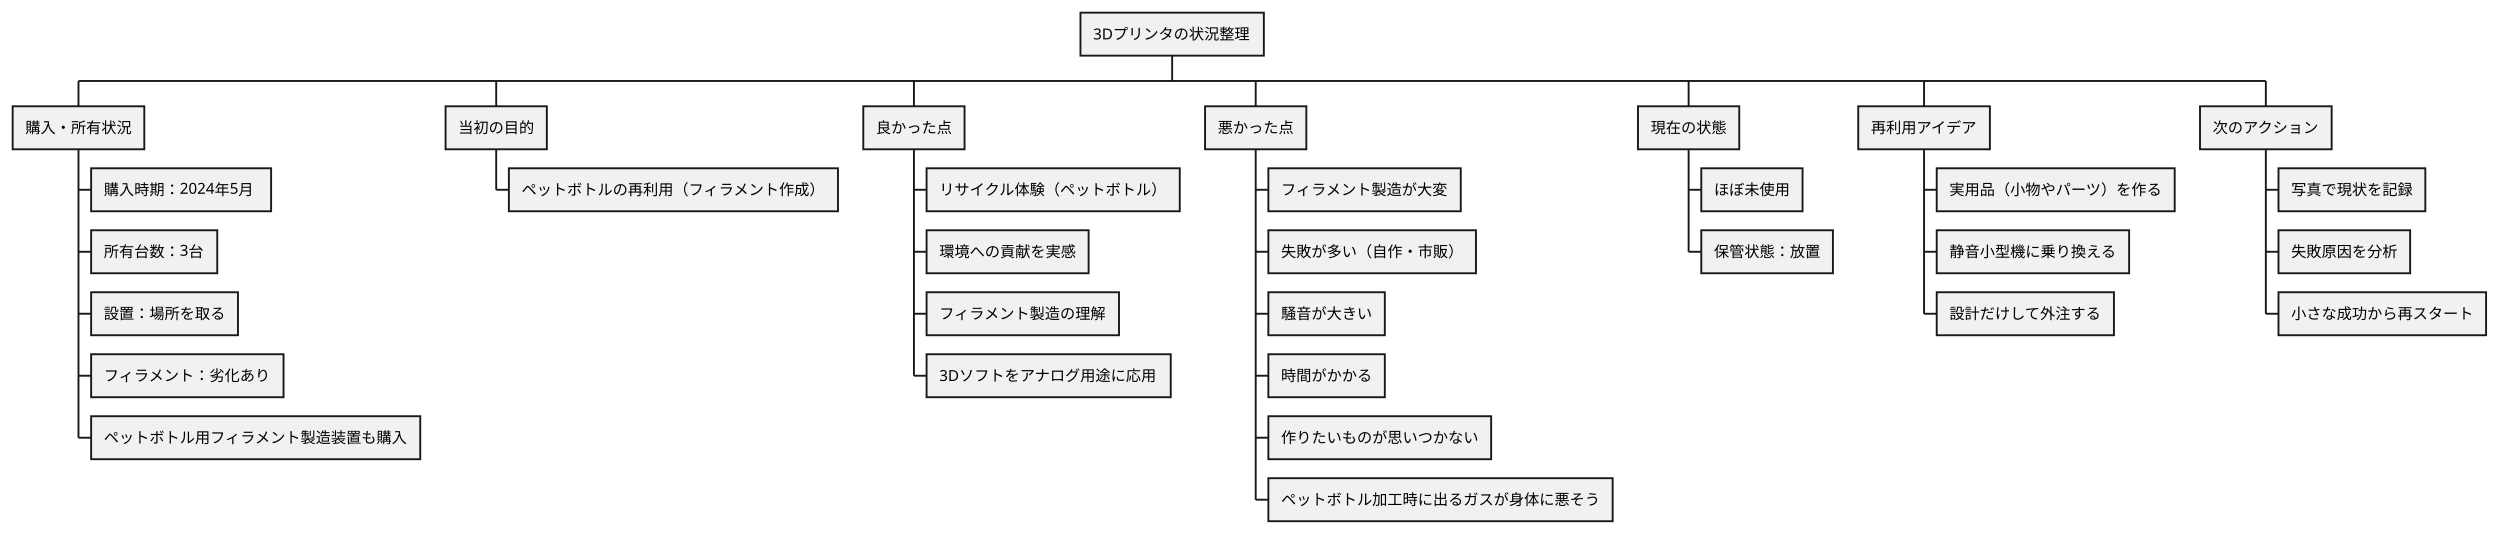
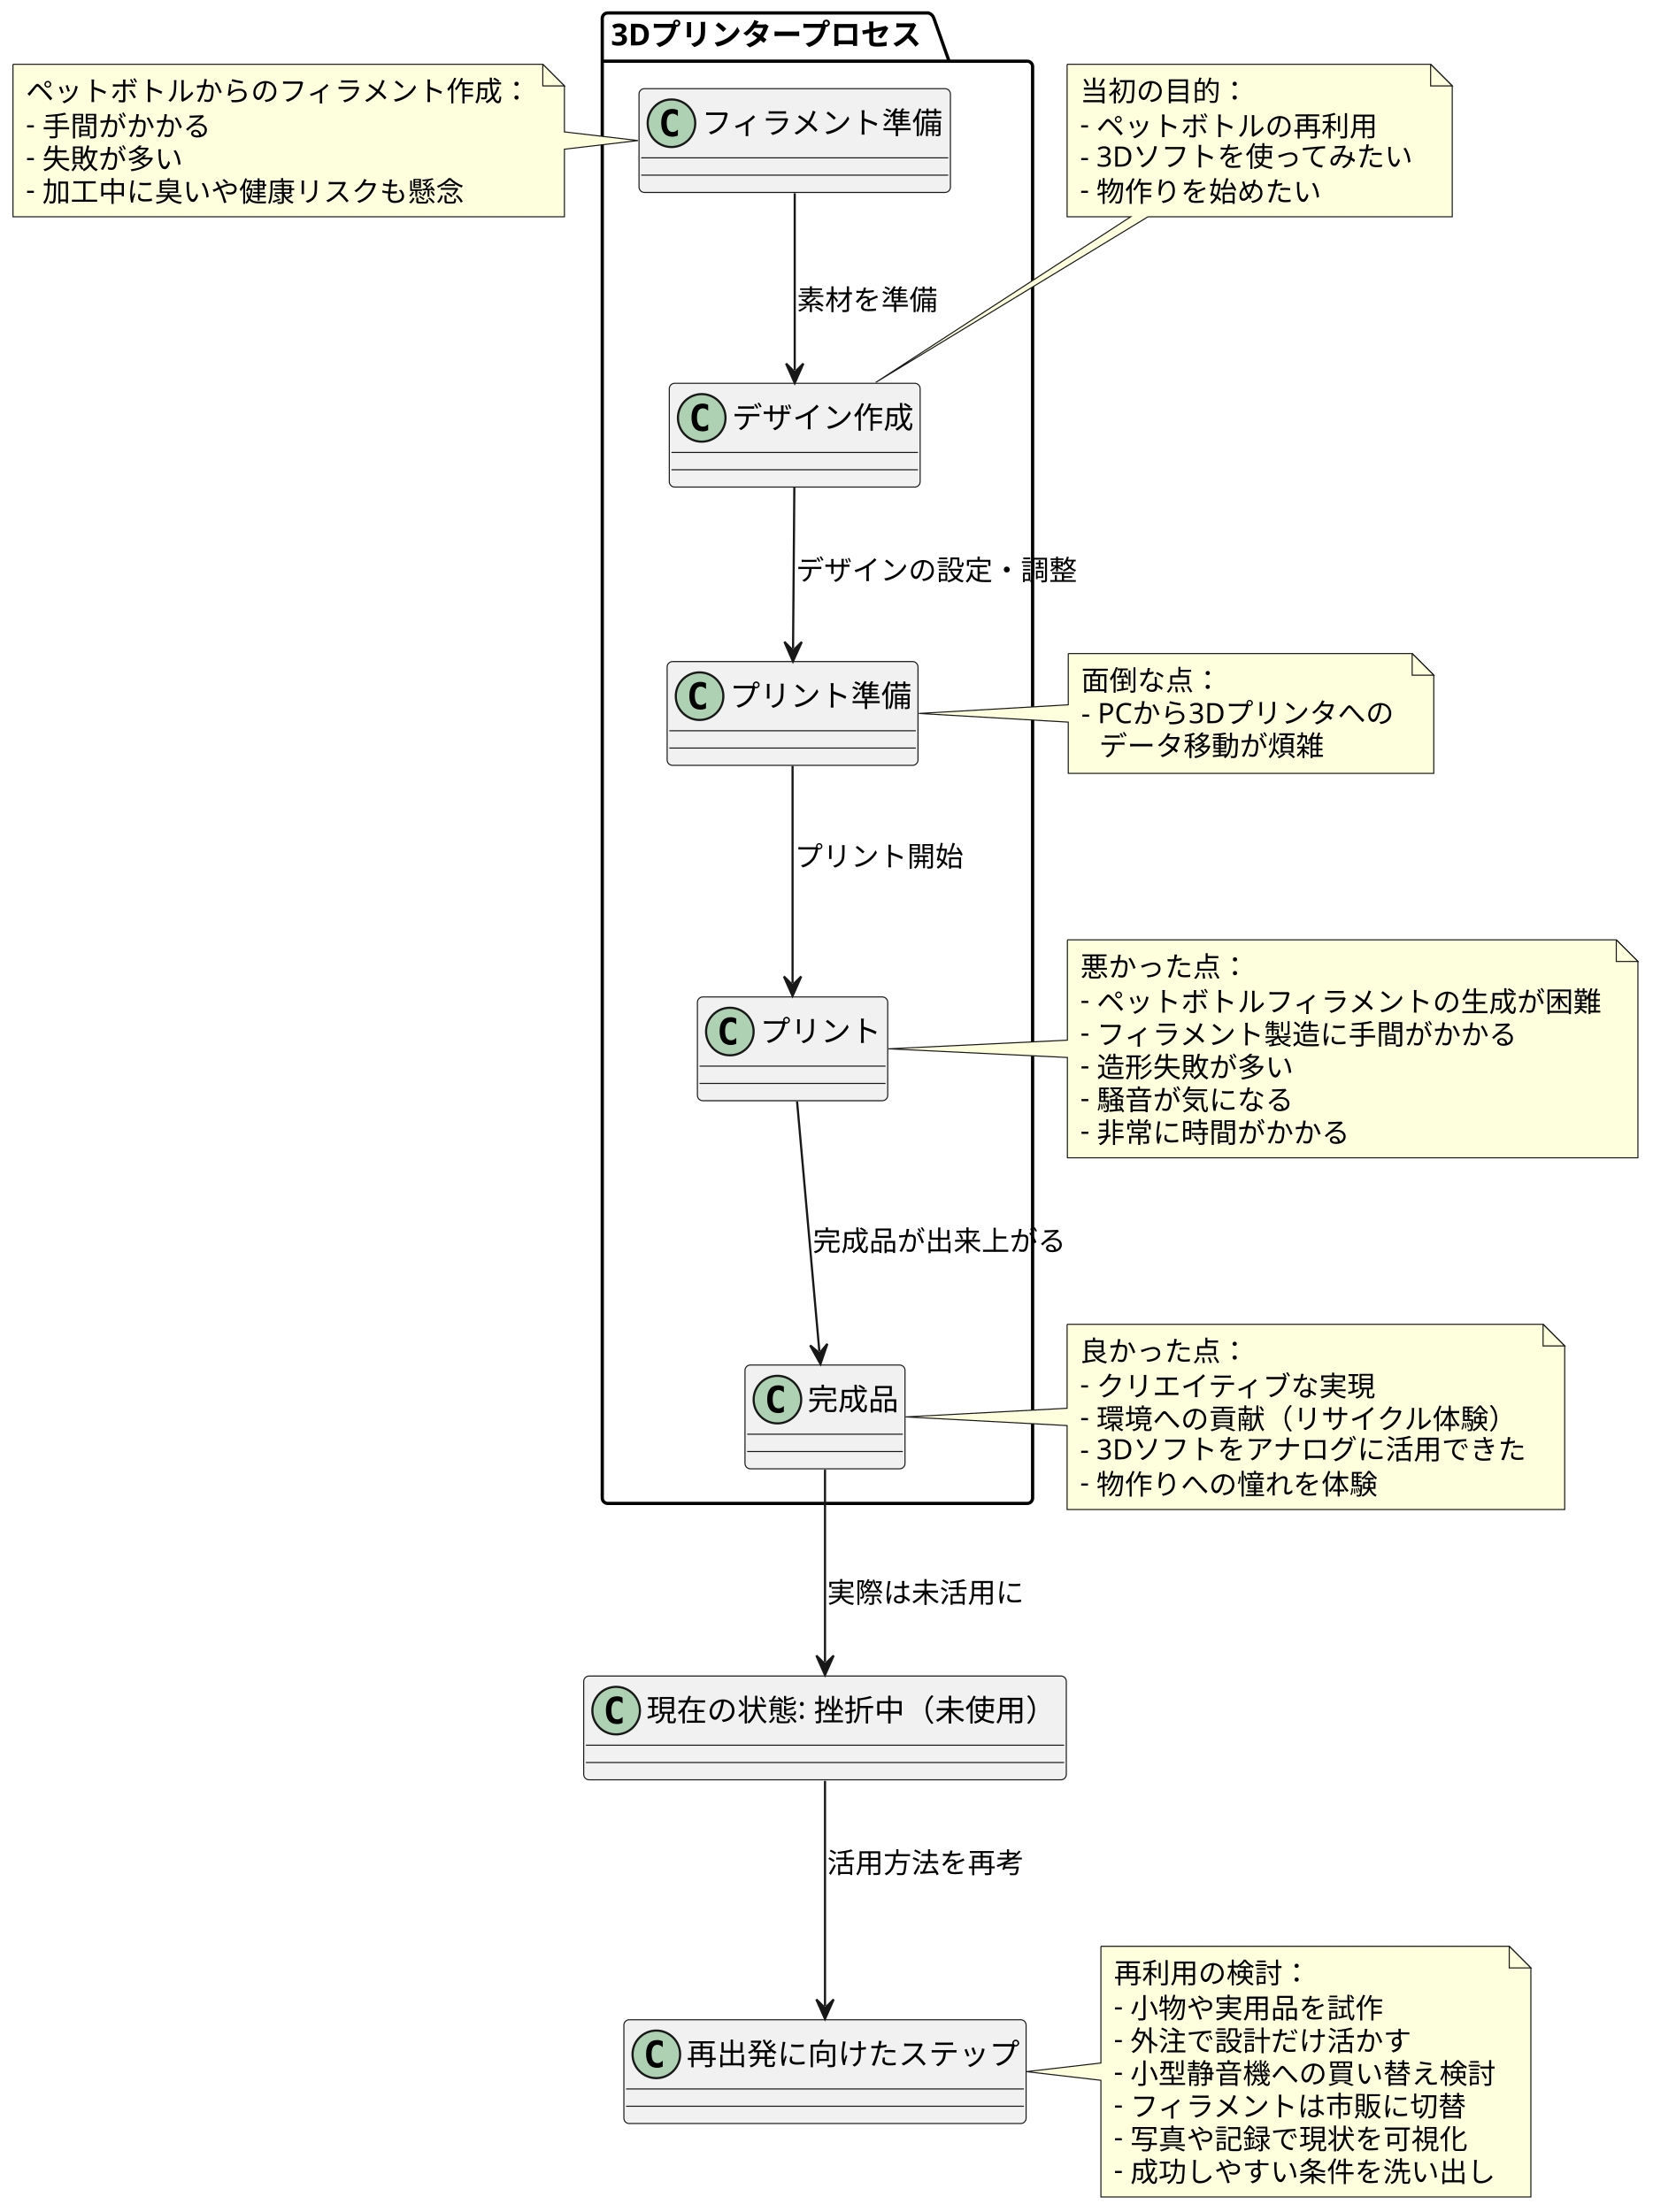
- <svg xmlns="http://www.w3.org/2000/svg" contentStyleType="text/css" data-diagram-type="WBS" height="422px" preserveAspectRatio="none" style="width:1975px;height:422px;background:#FFFFFF;" version="1.1" viewBox="0 0 1975 422" width="1975px" zoomAndPan="magnify">
+ <svg xmlns="http://www.w3.org/2000/svg" contentStyleType="text/css" data-diagram-type="CLASS" height="1023px" preserveAspectRatio="none" style="width:764px;height:1023px;background:#FFFFFF;" version="1.1" viewBox="0 0 764 1023" width="764px" zoomAndPan="magnify">
  <defs />
  <g>
-     <line style="stroke:#181818;stroke-width:1.5;" x1="62" x2="62" y1="63.969" y2="83.969" />
-     <rect fill="#F1F1F1" height="33.969" style="stroke:#181818;stroke-width:1.5;" width="104.001" x="10" y="83.969" />
-     <text fill="#000000" font-family="sans-serif" font-size="12" lengthAdjust="spacing" textLength="84.001" x="20" y="105.107">購入・所有状況</text>
-     <line style="stroke:#181818;stroke-width:1.5;" x1="62" x2="72" y1="149.922" y2="149.922" />
-     <rect fill="#F1F1F1" height="33.969" style="stroke:#181818;stroke-width:1.5;" width="142.174" x="72" y="132.938" />
-     <text fill="#000000" font-family="sans-serif" font-size="12" lengthAdjust="spacing" textLength="122.174" x="82" y="154.076">購入時期：2024年5月</text>
-     <line style="stroke:#181818;stroke-width:1.5;" x1="62" x2="72" y1="198.891" y2="198.891" />
-     <rect fill="#F1F1F1" height="33.969" style="stroke:#181818;stroke-width:1.5;" width="99.635" x="72" y="181.906" />
-     <text fill="#000000" font-family="sans-serif" font-size="12" lengthAdjust="spacing" textLength="79.635" x="82" y="203.045">所有台数：3台</text>
-     <line style="stroke:#181818;stroke-width:1.5;" x1="62" x2="72" y1="247.859" y2="247.859" />
-     <rect fill="#F1F1F1" height="33.969" style="stroke:#181818;stroke-width:1.5;" width="116.001" x="72" y="230.875" />
-     <text fill="#000000" font-family="sans-serif" font-size="12" lengthAdjust="spacing" textLength="96.001" x="82" y="252.014">設置：場所を取る</text>
-     <line style="stroke:#181818;stroke-width:1.5;" x1="62" x2="72" y1="296.828" y2="296.828" />
-     <rect fill="#F1F1F1" height="33.969" style="stroke:#181818;stroke-width:1.5;" width="152.001" x="72" y="279.844" />
-     <text fill="#000000" font-family="sans-serif" font-size="12" lengthAdjust="spacing" textLength="132.001" x="82" y="300.982">フィラメント：劣化あり</text>
-     <line style="stroke:#181818;stroke-width:1.5;" x1="62" x2="72" y1="345.797" y2="345.797" />
-     <rect fill="#F1F1F1" height="33.969" style="stroke:#181818;stroke-width:1.5;" width="260.002" x="72" y="328.812" />
-     <text fill="#000000" font-family="sans-serif" font-size="12" lengthAdjust="spacing" textLength="240.002" x="82" y="349.951">ペットボトル用フィラメント製造装置も購入</text>
-     <line style="stroke:#181818;stroke-width:1.5;" x1="62" x2="62" y1="117.938" y2="345.797" />
-     <line style="stroke:#181818;stroke-width:1.5;" x1="392.002" x2="392.002" y1="63.969" y2="83.969" />
-     <rect fill="#F1F1F1" height="33.969" style="stroke:#181818;stroke-width:1.5;" width="80.001" x="352.002" y="83.969" />
-     <text fill="#000000" font-family="sans-serif" font-size="12" lengthAdjust="spacing" textLength="60.001" x="362.002" y="105.107">当初の目的</text>
-     <line style="stroke:#181818;stroke-width:1.5;" x1="392.002" x2="402.002" y1="149.922" y2="149.922" />
-     <rect fill="#F1F1F1" height="33.969" style="stroke:#181818;stroke-width:1.5;" width="260.002" x="402.002" y="132.938" />
-     <text fill="#000000" font-family="sans-serif" font-size="12" lengthAdjust="spacing" textLength="240.002" x="412.002" y="154.076">ペットボトルの再利用（フィラメント作成）</text>
-     <line style="stroke:#181818;stroke-width:1.5;" x1="392.002" x2="392.002" y1="117.938" y2="149.922" />
-     <line style="stroke:#181818;stroke-width:1.5;" x1="722.004" x2="722.004" y1="63.969" y2="83.969" />
-     <rect fill="#F1F1F1" height="33.969" style="stroke:#181818;stroke-width:1.5;" width="80.001" x="682.004" y="83.969" />
-     <text fill="#000000" font-family="sans-serif" font-size="12" lengthAdjust="spacing" textLength="60.001" x="692.004" y="105.107">良かった点</text>
-     <line style="stroke:#181818;stroke-width:1.5;" x1="722.004" x2="732.004" y1="149.922" y2="149.922" />
-     <rect fill="#F1F1F1" height="33.969" style="stroke:#181818;stroke-width:1.5;" width="200.001" x="732.004" y="132.938" />
-     <text fill="#000000" font-family="sans-serif" font-size="12" lengthAdjust="spacing" textLength="180.001" x="742.004" y="154.076">リサイクル体験（ペットボトル）</text>
-     <line style="stroke:#181818;stroke-width:1.5;" x1="722.004" x2="732.004" y1="198.891" y2="198.891" />
-     <rect fill="#F1F1F1" height="33.969" style="stroke:#181818;stroke-width:1.5;" width="128.001" x="732.004" y="181.906" />
-     <text fill="#000000" font-family="sans-serif" font-size="12" lengthAdjust="spacing" textLength="108.001" x="742.004" y="203.045">環境への貢献を実感</text>
-     <line style="stroke:#181818;stroke-width:1.5;" x1="722.004" x2="732.004" y1="247.859" y2="247.859" />
-     <rect fill="#F1F1F1" height="33.969" style="stroke:#181818;stroke-width:1.5;" width="152.001" x="732.004" y="230.875" />
-     <text fill="#000000" font-family="sans-serif" font-size="12" lengthAdjust="spacing" textLength="132.001" x="742.004" y="252.014">フィラメント製造の理解</text>
-     <line style="stroke:#181818;stroke-width:1.5;" x1="722.004" x2="732.004" y1="296.828" y2="296.828" />
-     <rect fill="#F1F1F1" height="33.969" style="stroke:#181818;stroke-width:1.5;" width="192.876" x="732.004" y="279.844" />
-     <text fill="#000000" font-family="sans-serif" font-size="12" lengthAdjust="spacing" textLength="172.876" x="742.004" y="300.982">3Dソフトをアナログ用途に応用</text>
-     <line style="stroke:#181818;stroke-width:1.5;" x1="722.004" x2="722.004" y1="117.938" y2="296.828" />
-     <line style="stroke:#181818;stroke-width:1.5;" x1="992.006" x2="992.006" y1="63.969" y2="83.969" />
-     <rect fill="#F1F1F1" height="33.969" style="stroke:#181818;stroke-width:1.5;" width="80.001" x="952.006" y="83.969" />
-     <text fill="#000000" font-family="sans-serif" font-size="12" lengthAdjust="spacing" textLength="60.001" x="962.006" y="105.107">悪かった点</text>
-     <line style="stroke:#181818;stroke-width:1.5;" x1="992.006" x2="1002.006" y1="149.922" y2="149.922" />
-     <rect fill="#F1F1F1" height="33.969" style="stroke:#181818;stroke-width:1.5;" width="152.001" x="1002.006" y="132.938" />
-     <text fill="#000000" font-family="sans-serif" font-size="12" lengthAdjust="spacing" textLength="132.001" x="1012.006" y="154.076">フィラメント製造が大変</text>
-     <line style="stroke:#181818;stroke-width:1.5;" x1="992.006" x2="1002.006" y1="198.891" y2="198.891" />
-     <rect fill="#F1F1F1" height="33.969" style="stroke:#181818;stroke-width:1.5;" width="164.001" x="1002.006" y="181.906" />
-     <text fill="#000000" font-family="sans-serif" font-size="12" lengthAdjust="spacing" textLength="144.001" x="1012.006" y="203.045">失敗が多い（自作・市販）</text>
-     <line style="stroke:#181818;stroke-width:1.5;" x1="992.006" x2="1002.006" y1="247.859" y2="247.859" />
-     <rect fill="#F1F1F1" height="33.969" style="stroke:#181818;stroke-width:1.5;" width="92.001" x="1002.006" y="230.875" />
-     <text fill="#000000" font-family="sans-serif" font-size="12" lengthAdjust="spacing" textLength="72.001" x="1012.006" y="252.014">騒音が大きい</text>
-     <line style="stroke:#181818;stroke-width:1.5;" x1="992.006" x2="1002.006" y1="296.828" y2="296.828" />
-     <rect fill="#F1F1F1" height="33.969" style="stroke:#181818;stroke-width:1.5;" width="92.001" x="1002.006" y="279.844" />
-     <text fill="#000000" font-family="sans-serif" font-size="12" lengthAdjust="spacing" textLength="72.001" x="1012.006" y="300.982">時間がかかる</text>
-     <line style="stroke:#181818;stroke-width:1.5;" x1="992.006" x2="1002.006" y1="345.797" y2="345.797" />
-     <rect fill="#F1F1F1" height="33.969" style="stroke:#181818;stroke-width:1.5;" width="176.001" x="1002.006" y="328.812" />
-     <text fill="#000000" font-family="sans-serif" font-size="12" lengthAdjust="spacing" textLength="156.001" x="1012.006" y="349.951">作りたいものが思いつかない</text>
-     <line style="stroke:#181818;stroke-width:1.5;" x1="992.006" x2="1002.006" y1="394.766" y2="394.766" />
-     <rect fill="#F1F1F1" height="33.969" style="stroke:#181818;stroke-width:1.5;" width="272.002" x="1002.006" y="377.781" />
-     <text fill="#000000" font-family="sans-serif" font-size="12" lengthAdjust="spacing" textLength="252.002" x="1012.006" y="398.92">ペットボトル加工時に出るガスが身体に悪そう</text>
-     <line style="stroke:#181818;stroke-width:1.5;" x1="992.006" x2="992.006" y1="117.938" y2="394.766" />
-     <line style="stroke:#181818;stroke-width:1.5;" x1="1334.008" x2="1334.008" y1="63.969" y2="83.969" />
-     <rect fill="#F1F1F1" height="33.969" style="stroke:#181818;stroke-width:1.5;" width="80.001" x="1294.008" y="83.969" />
-     <text fill="#000000" font-family="sans-serif" font-size="12" lengthAdjust="spacing" textLength="60.001" x="1304.008" y="105.107">現在の状態</text>
-     <line style="stroke:#181818;stroke-width:1.5;" x1="1334.008" x2="1344.008" y1="149.922" y2="149.922" />
-     <rect fill="#F1F1F1" height="33.969" style="stroke:#181818;stroke-width:1.5;" width="80.001" x="1344.008" y="132.938" />
-     <text fill="#000000" font-family="sans-serif" font-size="12" lengthAdjust="spacing" textLength="60.001" x="1354.008" y="154.076">ほぼ未使用</text>
-     <line style="stroke:#181818;stroke-width:1.5;" x1="1334.008" x2="1344.008" y1="198.891" y2="198.891" />
-     <rect fill="#F1F1F1" height="33.969" style="stroke:#181818;stroke-width:1.5;" width="104.001" x="1344.008" y="181.906" />
-     <text fill="#000000" font-family="sans-serif" font-size="12" lengthAdjust="spacing" textLength="84.001" x="1354.008" y="203.045">保管状態：放置</text>
-     <line style="stroke:#181818;stroke-width:1.5;" x1="1334.008" x2="1334.008" y1="117.938" y2="198.891" />
-     <line style="stroke:#181818;stroke-width:1.5;" x1="1520.009" x2="1520.009" y1="63.969" y2="83.969" />
-     <rect fill="#F1F1F1" height="33.969" style="stroke:#181818;stroke-width:1.5;" width="104.001" x="1468.009" y="83.969" />
-     <text fill="#000000" font-family="sans-serif" font-size="12" lengthAdjust="spacing" textLength="84.001" x="1478.009" y="105.107">再利用アイデア</text>
-     <line style="stroke:#181818;stroke-width:1.5;" x1="1520.009" x2="1530.009" y1="149.922" y2="149.922" />
-     <rect fill="#F1F1F1" height="33.969" style="stroke:#181818;stroke-width:1.5;" width="188.001" x="1530.009" y="132.938" />
-     <text fill="#000000" font-family="sans-serif" font-size="12" lengthAdjust="spacing" textLength="168.001" x="1540.009" y="154.076">実用品（小物やパーツ）を作る</text>
-     <line style="stroke:#181818;stroke-width:1.5;" x1="1520.009" x2="1530.009" y1="198.891" y2="198.891" />
-     <rect fill="#F1F1F1" height="33.969" style="stroke:#181818;stroke-width:1.5;" width="152.001" x="1530.009" y="181.906" />
-     <text fill="#000000" font-family="sans-serif" font-size="12" lengthAdjust="spacing" textLength="132.001" x="1540.009" y="203.045">静音小型機に乗り換える</text>
-     <line style="stroke:#181818;stroke-width:1.5;" x1="1520.009" x2="1530.009" y1="247.859" y2="247.859" />
-     <rect fill="#F1F1F1" height="33.969" style="stroke:#181818;stroke-width:1.5;" width="140.001" x="1530.009" y="230.875" />
-     <text fill="#000000" font-family="sans-serif" font-size="12" lengthAdjust="spacing" textLength="120.001" x="1540.009" y="252.014">設計だけして外注する</text>
-     <line style="stroke:#181818;stroke-width:1.5;" x1="1520.009" x2="1520.009" y1="117.938" y2="247.859" />
-     <line style="stroke:#181818;stroke-width:1.5;" x1="1790.011" x2="1790.011" y1="63.969" y2="83.969" />
-     <rect fill="#F1F1F1" height="33.969" style="stroke:#181818;stroke-width:1.5;" width="104.001" x="1738.01" y="83.969" />
-     <text fill="#000000" font-family="sans-serif" font-size="12" lengthAdjust="spacing" textLength="84.001" x="1748.01" y="105.107">次のアクション</text>
-     <line style="stroke:#181818;stroke-width:1.5;" x1="1790.011" x2="1800.011" y1="149.922" y2="149.922" />
-     <rect fill="#F1F1F1" height="33.969" style="stroke:#181818;stroke-width:1.5;" width="116.001" x="1800.011" y="132.938" />
-     <text fill="#000000" font-family="sans-serif" font-size="12" lengthAdjust="spacing" textLength="96.001" x="1810.011" y="154.076">写真で現状を記録</text>
-     <line style="stroke:#181818;stroke-width:1.5;" x1="1790.011" x2="1800.011" y1="198.891" y2="198.891" />
-     <rect fill="#F1F1F1" height="33.969" style="stroke:#181818;stroke-width:1.5;" width="104.001" x="1800.011" y="181.906" />
-     <text fill="#000000" font-family="sans-serif" font-size="12" lengthAdjust="spacing" textLength="84.001" x="1810.011" y="203.045">失敗原因を分析</text>
-     <line style="stroke:#181818;stroke-width:1.5;" x1="1790.011" x2="1800.011" y1="247.859" y2="247.859" />
-     <rect fill="#F1F1F1" height="33.969" style="stroke:#181818;stroke-width:1.5;" width="164.001" x="1800.011" y="230.875" />
-     <text fill="#000000" font-family="sans-serif" font-size="12" lengthAdjust="spacing" textLength="144.001" x="1810.011" y="252.014">小さな成功から再スタート</text>
-     <line style="stroke:#181818;stroke-width:1.5;" x1="1790.011" x2="1790.011" y1="117.938" y2="247.859" />
-     <line style="stroke:#181818;stroke-width:1.5;" x1="62" x2="1790.011" y1="63.969" y2="63.969" />
-     <rect fill="#F1F1F1" height="33.969" style="stroke:#181818;stroke-width:1.5;" width="144.876" x="853.568" y="10" />
-     <text fill="#000000" font-family="sans-serif" font-size="12" lengthAdjust="spacing" textLength="124.876" x="863.568" y="31.139">3Dプリンタの状況整理</text>
-     <line style="stroke:#181818;stroke-width:1.5;" x1="926.005" x2="926.005" y1="43.969" y2="63.969" />
+     <g class="cluster" data-entity="3Dプリンタープロセス" data-source-line="4" data-uid="ent0002" id="cluster_3Dプリンタープロセス">
+       <path d="M281,6 L429.362,6 A3.75,3.75 0 0 1 431.862,8.5 L438.862,28.297 L475,28.297 A2.5,2.5 0 0 1 477.5,30.797 L477.5,692.79 A2.5,2.5 0 0 1 475,695.29 L281,695.29 A2.5,2.5 0 0 1 278.5,692.79 L278.5,8.5 A2.5,2.5 0 0 1 281,6" fill="none" style="stroke:#000000;stroke-width:1.5;" />
+       <line style="stroke:#000000;stroke-width:1.5;" x1="278.5" x2="438.862" y1="28.297" y2="28.297" />
+       <text fill="#000000" font-family="sans-serif" font-size="14" font-weight="bold" lengthAdjust="spacing" textLength="147.362" x="282.5" y="20.995">3Dプリンタープロセス</text>
+     </g>
+     <g class="entity" data-entity="Filament" data-source-line="5" data-uid="ent0003" id="entity_Filament">
+       <rect fill="#F1F1F1" height="48" rx="2.5" ry="2.5" style="stroke:#181818;stroke-width:0.5;" width="144" x="295.5" y="41" />
+       <ellipse cx="310.5" cy="57" fill="#ADD1B2" rx="11" ry="11" style="stroke:#181818;stroke-width:1;" />
+       <path d="M313.469,62.641 Q312.891,62.938 312.25,63.078 Q311.609,63.234 310.906,63.234 Q308.406,63.234 307.078,61.594 Q305.766,59.938 305.766,56.812 Q305.766,53.688 307.078,52.031 Q308.406,50.375 310.906,50.375 Q311.609,50.375 312.25,50.531 Q312.906,50.688 313.469,50.984 L313.469,53.703 Q312.844,53.125 312.25,52.859 Q311.656,52.578 311.031,52.578 Q309.688,52.578 309,53.656 Q308.312,54.719 308.312,56.812 Q308.312,58.906 309,59.984 Q309.688,61.047 311.031,61.047 Q311.656,61.047 312.25,60.781 Q312.844,60.5 313.469,59.922 L313.469,62.641 Z " fill="#000000" />
+       <text fill="#000000" font-family="sans-serif" font-size="14" lengthAdjust="spacing" textLength="111.999" x="324.5" y="61.847">フィラメント準備</text>
+       <line style="stroke:#181818;stroke-width:0.5;" x1="296.5" x2="438.5" y1="73" y2="73" />
+       <line style="stroke:#181818;stroke-width:0.5;" x1="296.5" x2="438.5" y1="81" y2="81" />
+     </g>
+     <g class="entity" data-entity="Design" data-source-line="6" data-uid="ent0004" id="entity_Design">
+       <rect fill="#F1F1F1" height="48" rx="2.5" ry="2.5" style="stroke:#181818;stroke-width:0.5;" width="116" x="309.5" y="177.26" />
+       <ellipse cx="324.5" cy="193.26" fill="#ADD1B2" rx="11" ry="11" style="stroke:#181818;stroke-width:1;" />
+       <path d="M327.469,198.901 Q326.891,199.197 326.25,199.338 Q325.609,199.494 324.906,199.494 Q322.406,199.494 321.078,197.854 Q319.766,196.197 319.766,193.072 Q319.766,189.947 321.078,188.291 Q322.406,186.635 324.906,186.635 Q325.609,186.635 326.25,186.791 Q326.906,186.947 327.469,187.244 L327.469,189.963 Q326.844,189.385 326.25,189.119 Q325.656,188.838 325.031,188.838 Q323.688,188.838 323,189.916 Q322.312,190.979 322.312,193.072 Q322.312,195.166 323,196.244 Q323.688,197.307 325.031,197.307 Q325.656,197.307 326.25,197.041 Q326.844,196.76 327.469,196.182 L327.469,198.901 Z " fill="#000000" />
+       <text fill="#000000" font-family="sans-serif" font-size="14" lengthAdjust="spacing" textLength="84" x="338.5" y="198.107">デザイン作成</text>
+       <line style="stroke:#181818;stroke-width:0.5;" x1="310.5" x2="424.5" y1="209.26" y2="209.26" />
+       <line style="stroke:#181818;stroke-width:0.5;" x1="310.5" x2="424.5" y1="217.26" y2="217.26" />
+     </g>
+     <g class="entity" data-entity="PrintReady" data-source-line="7" data-uid="ent0005" id="entity_PrintReady">
+       <rect fill="#F1F1F1" height="48" rx="2.5" ry="2.5" style="stroke:#181818;stroke-width:0.5;" width="116" x="308.5" y="305.96" />
+       <ellipse cx="323.5" cy="321.96" fill="#ADD1B2" rx="11" ry="11" style="stroke:#181818;stroke-width:1;" />
+       <path d="M326.469,327.601 Q325.891,327.897 325.25,328.038 Q324.609,328.194 323.906,328.194 Q321.406,328.194 320.078,326.554 Q318.766,324.897 318.766,321.772 Q318.766,318.647 320.078,316.991 Q321.406,315.335 323.906,315.335 Q324.609,315.335 325.25,315.491 Q325.906,315.647 326.469,315.944 L326.469,318.663 Q325.844,318.085 325.25,317.819 Q324.656,317.538 324.031,317.538 Q322.688,317.538 322,318.616 Q321.312,319.679 321.312,321.772 Q321.312,323.866 322,324.944 Q322.688,326.007 324.031,326.007 Q324.656,326.007 325.25,325.741 Q325.844,325.46 326.469,324.882 L326.469,327.601 Z " fill="#000000" />
+       <text fill="#000000" font-family="sans-serif" font-size="14" lengthAdjust="spacing" textLength="84" x="337.5" y="326.807">プリント準備</text>
+       <line style="stroke:#181818;stroke-width:0.5;" x1="309.5" x2="423.5" y1="337.96" y2="337.96" />
+       <line style="stroke:#181818;stroke-width:0.5;" x1="309.5" x2="423.5" y1="345.96" y2="345.96" />
+     </g>
+     <g class="entity" data-entity="Printing" data-source-line="8" data-uid="ent0006" id="entity_Printing">
+       <rect fill="#F1F1F1" height="48" rx="2.5" ry="2.5" style="stroke:#181818;stroke-width:0.5;" width="88" x="322.5" y="461.06" />
+       <ellipse cx="337.5" cy="477.06" fill="#ADD1B2" rx="11" ry="11" style="stroke:#181818;stroke-width:1;" />
+       <path d="M340.469,482.701 Q339.891,482.998 339.25,483.138 Q338.609,483.294 337.906,483.294 Q335.406,483.294 334.078,481.654 Q332.766,479.998 332.766,476.873 Q332.766,473.748 334.078,472.091 Q335.406,470.435 337.906,470.435 Q338.609,470.435 339.25,470.591 Q339.906,470.748 340.469,471.044 L340.469,473.763 Q339.844,473.185 339.25,472.919 Q338.656,472.638 338.031,472.638 Q336.688,472.638 336,473.716 Q335.312,474.779 335.312,476.873 Q335.312,478.966 336,480.044 Q336.688,481.107 338.031,481.107 Q338.656,481.107 339.25,480.841 Q339.844,480.56 340.469,479.982 L340.469,482.701 Z " fill="#000000" />
+       <text fill="#000000" font-family="sans-serif" font-size="14" lengthAdjust="spacing" textLength="56" x="351.5" y="481.907">プリント</text>
+       <line style="stroke:#181818;stroke-width:0.5;" x1="323.5" x2="409.5" y1="493.06" y2="493.06" />
+       <line style="stroke:#181818;stroke-width:0.5;" x1="323.5" x2="409.5" y1="501.06" y2="501.06" />
+     </g>
+     <g class="entity" data-entity="Finished" data-source-line="9" data-uid="ent0007" id="entity_Finished">
+       <rect fill="#F1F1F1" height="48" rx="2.5" ry="2.5" style="stroke:#181818;stroke-width:0.5;" width="74" x="344.5" y="631.29" />
+       <ellipse cx="359.5" cy="647.29" fill="#ADD1B2" rx="11" ry="11" style="stroke:#181818;stroke-width:1;" />
+       <path d="M362.469,652.931 Q361.891,653.227 361.25,653.368 Q360.609,653.524 359.906,653.524 Q357.406,653.524 356.078,651.884 Q354.766,650.227 354.766,647.102 Q354.766,643.977 356.078,642.321 Q357.406,640.665 359.906,640.665 Q360.609,640.665 361.25,640.821 Q361.906,640.977 362.469,641.274 L362.469,643.993 Q361.844,643.415 361.25,643.149 Q360.656,642.868 360.031,642.868 Q358.688,642.868 358,643.946 Q357.312,645.009 357.312,647.102 Q357.312,649.196 358,650.274 Q358.688,651.337 360.031,651.337 Q360.656,651.337 361.25,651.071 Q361.844,650.79 362.469,650.212 L362.469,652.931 Z " fill="#000000" />
+       <text fill="#000000" font-family="sans-serif" font-size="14" lengthAdjust="spacing" textLength="42" x="373.5" y="652.137">完成品</text>
+       <line style="stroke:#181818;stroke-width:0.5;" x1="345.5" x2="417.5" y1="663.29" y2="663.29" />
+       <line style="stroke:#181818;stroke-width:0.5;" x1="345.5" x2="417.5" y1="671.29" y2="671.29" />
+     </g>
+     <g class="entity" data-entity="GMN12" data-source-line="19" data-uid="ent0013" id="entity_GMN12">
+       <path d="M6,29.73 L6,100.261 A0,0 0 0 0 6,100.261 L261,100.261 A0,0 0 0 0 261,100.261 L261,69 L295.02,65 L261,61 L261,39.73 L251,29.73 L6,29.73 A0,0 0 0 0 6,29.73" fill="#FEFFDD" style="stroke:#181818;stroke-width:0.5;" />
+       <path d="M251,29.73 L251,39.73 L261,39.73 L251,29.73" fill="#FEFFDD" style="stroke:#181818;stroke-width:0.5;" />
+       <text fill="#000000" font-family="sans-serif" font-size="13" lengthAdjust="spacing" textLength="234" x="12" y="46.797">ペットボトルからのフィラメント作成：</text>
+       <text fill="#000000" font-family="sans-serif" font-size="13" lengthAdjust="spacing" textLength="86.823" x="12" y="61.93">- 手間がかかる</text>
+       <text fill="#000000" font-family="sans-serif" font-size="13" lengthAdjust="spacing" textLength="73.823" x="12" y="77.062">- 失敗が多い</text>
+       <text fill="#000000" font-family="sans-serif" font-size="13" lengthAdjust="spacing" textLength="203.823" x="12" y="92.195">- 加工中に臭いや健康リスクも懸念</text>
+     </g>
+     <g class="entity" data-entity="GMN15" data-source-line="27" data-uid="ent0016" id="entity_GMN15">
+       <path d="M493.45,612.46 L493.45,651.29 L418.74,655.29 L493.45,659.29 L493.45,698.124 A0,0 0 0 0 493.45,698.124 L723.555,698.124 A0,0 0 0 0 723.555,698.124 L723.555,622.46 L713.555,612.46 L493.45,612.46 A0,0 0 0 0 493.45,612.46" fill="#FEFFDD" style="stroke:#181818;stroke-width:0.5;" />
+       <path d="M713.555,612.46 L713.555,622.46 L723.555,622.46 L713.555,612.46" fill="#FEFFDD" style="stroke:#181818;stroke-width:0.5;" />
+       <text fill="#000000" font-family="sans-serif" font-size="13" lengthAdjust="spacing" textLength="78" x="499.45" y="629.527">良かった点：</text>
+       <text fill="#000000" font-family="sans-serif" font-size="13" lengthAdjust="spacing" textLength="138.823" x="499.45" y="644.66">- クリエイティブな実現</text>
+       <text fill="#000000" font-family="sans-serif" font-size="13" lengthAdjust="spacing" textLength="203.823" x="499.45" y="659.793">- 環境への貢献（リサイクル体験）</text>
+       <text fill="#000000" font-family="sans-serif" font-size="13" lengthAdjust="spacing" textLength="209.105" x="499.45" y="674.925">- 3Dソフトをアナログに活用できた</text>
+       <text fill="#000000" font-family="sans-serif" font-size="13" lengthAdjust="spacing" textLength="138.823" x="499.45" y="690.058">- 物作りへの憧れを体験</text>
+     </g>
+     <g class="entity" data-entity="GMN18" data-source-line="36" data-uid="ent0019" id="entity_GMN18">
+       <path d="M493.59,434.66 L493.59,481.06 L410.76,485.06 L493.59,489.06 L493.59,535.457 A0,0 0 0 0 493.59,535.457 L757.413,535.457 A0,0 0 0 0 757.413,535.457 L757.413,444.66 L747.413,434.66 L493.59,434.66 A0,0 0 0 0 493.59,434.66" fill="#FEFFDD" style="stroke:#181818;stroke-width:0.5;" />
+       <path d="M747.413,434.66 L747.413,444.66 L757.413,444.66 L747.413,434.66" fill="#FEFFDD" style="stroke:#181818;stroke-width:0.5;" />
+       <text fill="#000000" font-family="sans-serif" font-size="13" lengthAdjust="spacing" textLength="78" x="499.59" y="451.727">悪かった点：</text>
+       <text fill="#000000" font-family="sans-serif" font-size="13" lengthAdjust="spacing" textLength="242.823" x="499.59" y="466.86">- ペットボトルフィラメントの生成が困難</text>
+       <text fill="#000000" font-family="sans-serif" font-size="13" lengthAdjust="spacing" textLength="203.823" x="499.59" y="481.993">- フィラメント製造に手間がかかる</text>
+       <text fill="#000000" font-family="sans-serif" font-size="13" lengthAdjust="spacing" textLength="99.823" x="499.59" y="497.125">- 造形失敗が多い</text>
+       <text fill="#000000" font-family="sans-serif" font-size="13" lengthAdjust="spacing" textLength="99.823" x="499.59" y="512.258">- 騒音が気になる</text>
+       <text fill="#000000" font-family="sans-serif" font-size="13" lengthAdjust="spacing" textLength="125.823" x="499.59" y="527.391">- 非常に時間がかかる</text>
+     </g>
+     <g class="entity" data-entity="GMN21" data-source-line="45" data-uid="ent0022" id="entity_GMN21">
+       <path d="M493.99,302.26 L493.99,325.96 L424.88,329.96 L493.99,333.96 L493.99,357.658 A0,0 0 0 0 493.99,357.658 L663.011,357.658 A0,0 0 0 0 663.011,357.658 L663.011,312.26 L653.011,302.26 L493.99,302.26 A0,0 0 0 0 493.99,302.26" fill="#FEFFDD" style="stroke:#181818;stroke-width:0.5;" />
+       <path d="M653.011,302.26 L653.011,312.26 L663.011,312.26 L653.011,302.26" fill="#FEFFDD" style="stroke:#181818;stroke-width:0.5;" />
+       <text fill="#000000" font-family="sans-serif" font-size="13" lengthAdjust="spacing" textLength="65" x="499.99" y="319.327">面倒な点：</text>
+       <text fill="#000000" font-family="sans-serif" font-size="13" lengthAdjust="spacing" textLength="148.021" x="499.99" y="334.46">- PCから3Dプリンタへの</text>
+       <text fill="#000000" font-family="sans-serif" font-size="13" lengthAdjust="spacing" textLength="104" x="508.255" y="349.592">データ移動が煩雑</text>
+     </g>
+     <g class="entity" data-entity="GMN24" data-source-line="52" data-uid="ent0025" id="entity_GMN24">
+       <path d="M493.45,29.73 L493.45,100.261 A0,0 0 0 0 493.45,100.261 L522.85,100.261 L404.98,176.85 L530.85,100.261 L671.555,100.261 A0,0 0 0 0 671.555,100.261 L671.555,39.73 L661.555,29.73 L493.45,29.73 A0,0 0 0 0 493.45,29.73" fill="#FEFFDD" style="stroke:#181818;stroke-width:0.5;" />
+       <path d="M661.555,29.73 L661.555,39.73 L671.555,39.73 L661.555,29.73" fill="#FEFFDD" style="stroke:#181818;stroke-width:0.5;" />
+       <text fill="#000000" font-family="sans-serif" font-size="13" lengthAdjust="spacing" textLength="78" x="499.45" y="46.797">当初の目的：</text>
+       <text fill="#000000" font-family="sans-serif" font-size="13" lengthAdjust="spacing" textLength="138.823" x="499.45" y="61.93">- ペットボトルの再利用</text>
+       <text fill="#000000" font-family="sans-serif" font-size="13" lengthAdjust="spacing" textLength="157.105" x="499.45" y="77.062">- 3Dソフトを使ってみたい</text>
+       <text fill="#000000" font-family="sans-serif" font-size="13" lengthAdjust="spacing" textLength="112.823" x="499.45" y="92.195">- 物作りを始めたい</text>
+     </g>
+     <g class="entity" data-entity="CurrentStatus" data-source-line="59" data-uid="ent0027" id="entity_CurrentStatus">
+       <rect fill="#F1F1F1" height="48" rx="2.5" ry="2.5" style="stroke:#181818;stroke-width:0.5;" width="223.166" x="269.92" y="775.12" />
+       <ellipse cx="284.92" cy="791.12" fill="#ADD1B2" rx="11" ry="11" style="stroke:#181818;stroke-width:1;" />
+       <path d="M287.889,796.761 Q287.311,797.058 286.67,797.198 Q286.029,797.354 285.326,797.354 Q282.826,797.354 281.498,795.714 Q280.186,794.058 280.186,790.933 Q280.186,787.808 281.498,786.151 Q282.826,784.495 285.326,784.495 Q286.029,784.495 286.67,784.651 Q287.326,784.808 287.889,785.104 L287.889,787.823 Q287.264,787.245 286.67,786.979 Q286.076,786.698 285.451,786.698 Q284.108,786.698 283.42,787.776 Q282.733,788.839 282.733,790.933 Q282.733,793.026 283.42,794.104 Q284.108,795.167 285.451,795.167 Q286.076,795.167 286.67,794.901 Q287.264,794.62 287.889,794.042 L287.889,796.761 Z " fill="#000000" />
+       <text fill="#000000" font-family="sans-serif" font-size="14" lengthAdjust="spacing" textLength="191.166" x="298.92" y="795.967">現在の状態: 挫折中（未使用）</text>
+       <line style="stroke:#181818;stroke-width:0.5;" x1="270.92" x2="492.086" y1="807.12" y2="807.12" />
+       <line style="stroke:#181818;stroke-width:0.5;" x1="270.92" x2="492.086" y1="815.12" y2="815.12" />
+     </g>
+     <g class="entity" data-entity="Restart" data-source-line="63" data-uid="ent0029" id="entity_Restart">
+       <rect fill="#F1F1F1" height="48" rx="2.5" ry="2.5" style="stroke:#181818;stroke-width:0.5;" width="185.999" x="288.5" y="934.09" />
+       <ellipse cx="303.5" cy="950.09" fill="#ADD1B2" rx="11" ry="11" style="stroke:#181818;stroke-width:1;" />
+       <path d="M306.469,955.731 Q305.891,956.028 305.25,956.168 Q304.609,956.324 303.906,956.324 Q301.406,956.324 300.078,954.684 Q298.766,953.028 298.766,949.903 Q298.766,946.778 300.078,945.121 Q301.406,943.465 303.906,943.465 Q304.609,943.465 305.25,943.621 Q305.906,943.778 306.469,944.074 L306.469,946.793 Q305.844,946.215 305.25,945.949 Q304.656,945.668 304.031,945.668 Q302.688,945.668 302,946.746 Q301.312,947.809 301.312,949.903 Q301.312,951.996 302,953.074 Q302.688,954.137 304.031,954.137 Q304.656,954.137 305.25,953.871 Q305.844,953.59 306.469,953.012 L306.469,955.731 Z " fill="#000000" />
+       <text fill="#000000" font-family="sans-serif" font-size="14" lengthAdjust="spacing" textLength="153.999" x="317.5" y="954.937">再出発に向けたステップ</text>
+       <line style="stroke:#181818;stroke-width:0.5;" x1="289.5" x2="473.499" y1="966.09" y2="966.09" />
+       <line style="stroke:#181818;stroke-width:0.5;" x1="289.5" x2="473.499" y1="974.09" y2="974.09" />
+     </g>
+     <g class="entity" data-entity="GMN31" data-source-line="67" data-uid="ent0032" id="entity_GMN31">
+       <path d="M509.09,900.12 L509.09,954.09 L474.61,958.09 L509.09,962.09 L509.09,1016.05 A0,0 0 0 0 509.09,1016.05 L707.913,1016.05 A0,0 0 0 0 707.913,1016.05 L707.913,910.12 L697.913,900.12 L509.09,900.12 A0,0 0 0 0 509.09,900.12" fill="#FEFFDD" style="stroke:#181818;stroke-width:0.5;" />
+       <path d="M697.913,900.12 L697.913,910.12 L707.913,910.12 L697.913,900.12" fill="#FEFFDD" style="stroke:#181818;stroke-width:0.5;" />
+       <text fill="#000000" font-family="sans-serif" font-size="13" lengthAdjust="spacing" textLength="91" x="515.09" y="917.187">再利用の検討：</text>
+       <text fill="#000000" font-family="sans-serif" font-size="13" lengthAdjust="spacing" textLength="125.823" x="515.09" y="932.32">- 小物や実用品を試作</text>
+       <text fill="#000000" font-family="sans-serif" font-size="13" lengthAdjust="spacing" textLength="138.823" x="515.09" y="947.452">- 外注で設計だけ活かす</text>
+       <text fill="#000000" font-family="sans-serif" font-size="13" lengthAdjust="spacing" textLength="177.823" x="515.09" y="962.585">- 小型静音機への買い替え検討</text>
+       <text fill="#000000" font-family="sans-serif" font-size="13" lengthAdjust="spacing" textLength="164.823" x="515.09" y="977.718">- フィラメントは市販に切替</text>
+       <text fill="#000000" font-family="sans-serif" font-size="13" lengthAdjust="spacing" textLength="164.823" x="515.09" y="992.851">- 写真や記録で現状を可視化</text>
+       <text fill="#000000" font-family="sans-serif" font-size="13" lengthAdjust="spacing" textLength="177.823" x="515.09" y="1007.984">- 成功しやすい条件を洗い出し</text>
+     </g>
+     <g class="link" data-entity-1="Filament" data-entity-2="Design" data-source-line="12" data-uid="lnk8" id="link_Filament_Design">
+       <path codeLine="12" d="M367.5,89.38 C367.5,114.03 367.5,146.6 367.5,171.14" fill="none" id="Filament-to-Design" style="stroke:#181818;stroke-width:1;" />
+       <polygon fill="#181818" points="367.5,177.14,371.5,168.14,367.5,172.14,363.5,168.14,367.5,177.14" style="stroke:#181818;stroke-width:1;" />
+       <text fill="#000000" font-family="sans-serif" font-size="13" lengthAdjust="spacing" textLength="65" x="368.5" y="143.327">素材を準備</text>
+     </g>
+     <g class="link" data-entity-1="Design" data-entity-2="PrintReady" data-source-line="13" data-uid="lnk9" id="link_Design_PrintReady">
+       <path codeLine="13" d="M367.32,225.5 C367.14,248.36 366.907,277.06 366.727,299.87" fill="none" id="Design-to-PrintReady" style="stroke:#181818;stroke-width:1;" />
+       <polygon fill="#181818" points="366.68,305.87,370.751,296.902,366.719,300.87,362.751,296.839,366.68,305.87" style="stroke:#181818;stroke-width:1;" />
+       <text fill="#000000" font-family="sans-serif" font-size="13" lengthAdjust="spacing" textLength="130" x="368.06" y="268.327">デザインの設定・調整</text>
+     </g>
+     <g class="link" data-entity-1="PrintReady" data-entity-2="Printing" data-source-line="14" data-uid="lnk10" id="link_PrintReady_Printing">
+       <path codeLine="14" d="M366.5,354.21 C366.5,382.99 366.5,425.71 366.5,454.59" fill="none" id="PrintReady-to-Printing" style="stroke:#181818;stroke-width:1;" />
+       <polygon fill="#181818" points="366.5,460.59,370.5,451.59,366.5,455.59,362.5,451.59,366.5,460.59" style="stroke:#181818;stroke-width:1;" />
+       <text fill="#000000" font-family="sans-serif" font-size="13" lengthAdjust="spacing" textLength="78" x="367.5" y="400.727">プリント開始</text>
+     </g>
+     <g class="link" data-entity-1="Printing" data-entity-2="Finished" data-source-line="15" data-uid="lnk11" id="link_Printing_Finished">
+       <path codeLine="15" d="M368.59,509.45 C371.44,541.5 376.017,592.764 378.877,624.844" fill="none" id="Printing-to-Finished" style="stroke:#181818;stroke-width:1;" />
+       <polygon fill="#181818" points="379.41,630.82,382.595,621.5,378.966,625.84,374.627,622.211,379.41,630.82" style="stroke:#181818;stroke-width:1;" />
+       <text fill="#000000" font-family="sans-serif" font-size="13" lengthAdjust="spacing" textLength="117" x="375.9" y="578.527">完成品が出来上がる</text>
+     </g>
+     <g class="link" data-entity-1="Finished" data-entity-2="CurrentStatus" data-source-line="60" data-uid="lnk28" id="link_Finished_CurrentStatus">
+       <path codeLine="60" d="M381.5,679.71 C381.5,705.99 381.5,742.37 381.5,768.66" fill="none" id="Finished-to-CurrentStatus" style="stroke:#181818;stroke-width:1;" />
+       <polygon fill="#181818" points="381.5,774.66,385.5,765.66,381.5,769.66,377.5,765.66,381.5,774.66" style="stroke:#181818;stroke-width:1;" />
+       <text fill="#000000" font-family="sans-serif" font-size="13" lengthAdjust="spacing" textLength="91" x="382.5" y="741.187">実際は未活用に</text>
+     </g>
+     <g class="link" data-entity-1="CurrentStatus" data-entity-2="Restart" data-source-line="64" data-uid="lnk30" id="link_CurrentStatus_Restart">
+       <path codeLine="64" d="M381.5,823.62 C381.5,853.3 381.5,898.05 381.5,927.68" fill="none" id="CurrentStatus-to-Restart" style="stroke:#181818;stroke-width:1;" />
+       <polygon fill="#181818" points="381.5,933.68,385.5,924.68,381.5,928.68,377.5,924.68,381.5,933.68" style="stroke:#181818;stroke-width:1;" />
+       <text fill="#000000" font-family="sans-serif" font-size="13" lengthAdjust="spacing" textLength="91" x="382.5" y="866.187">活用方法を再考</text>
+     </g>
  </g>
</svg>
